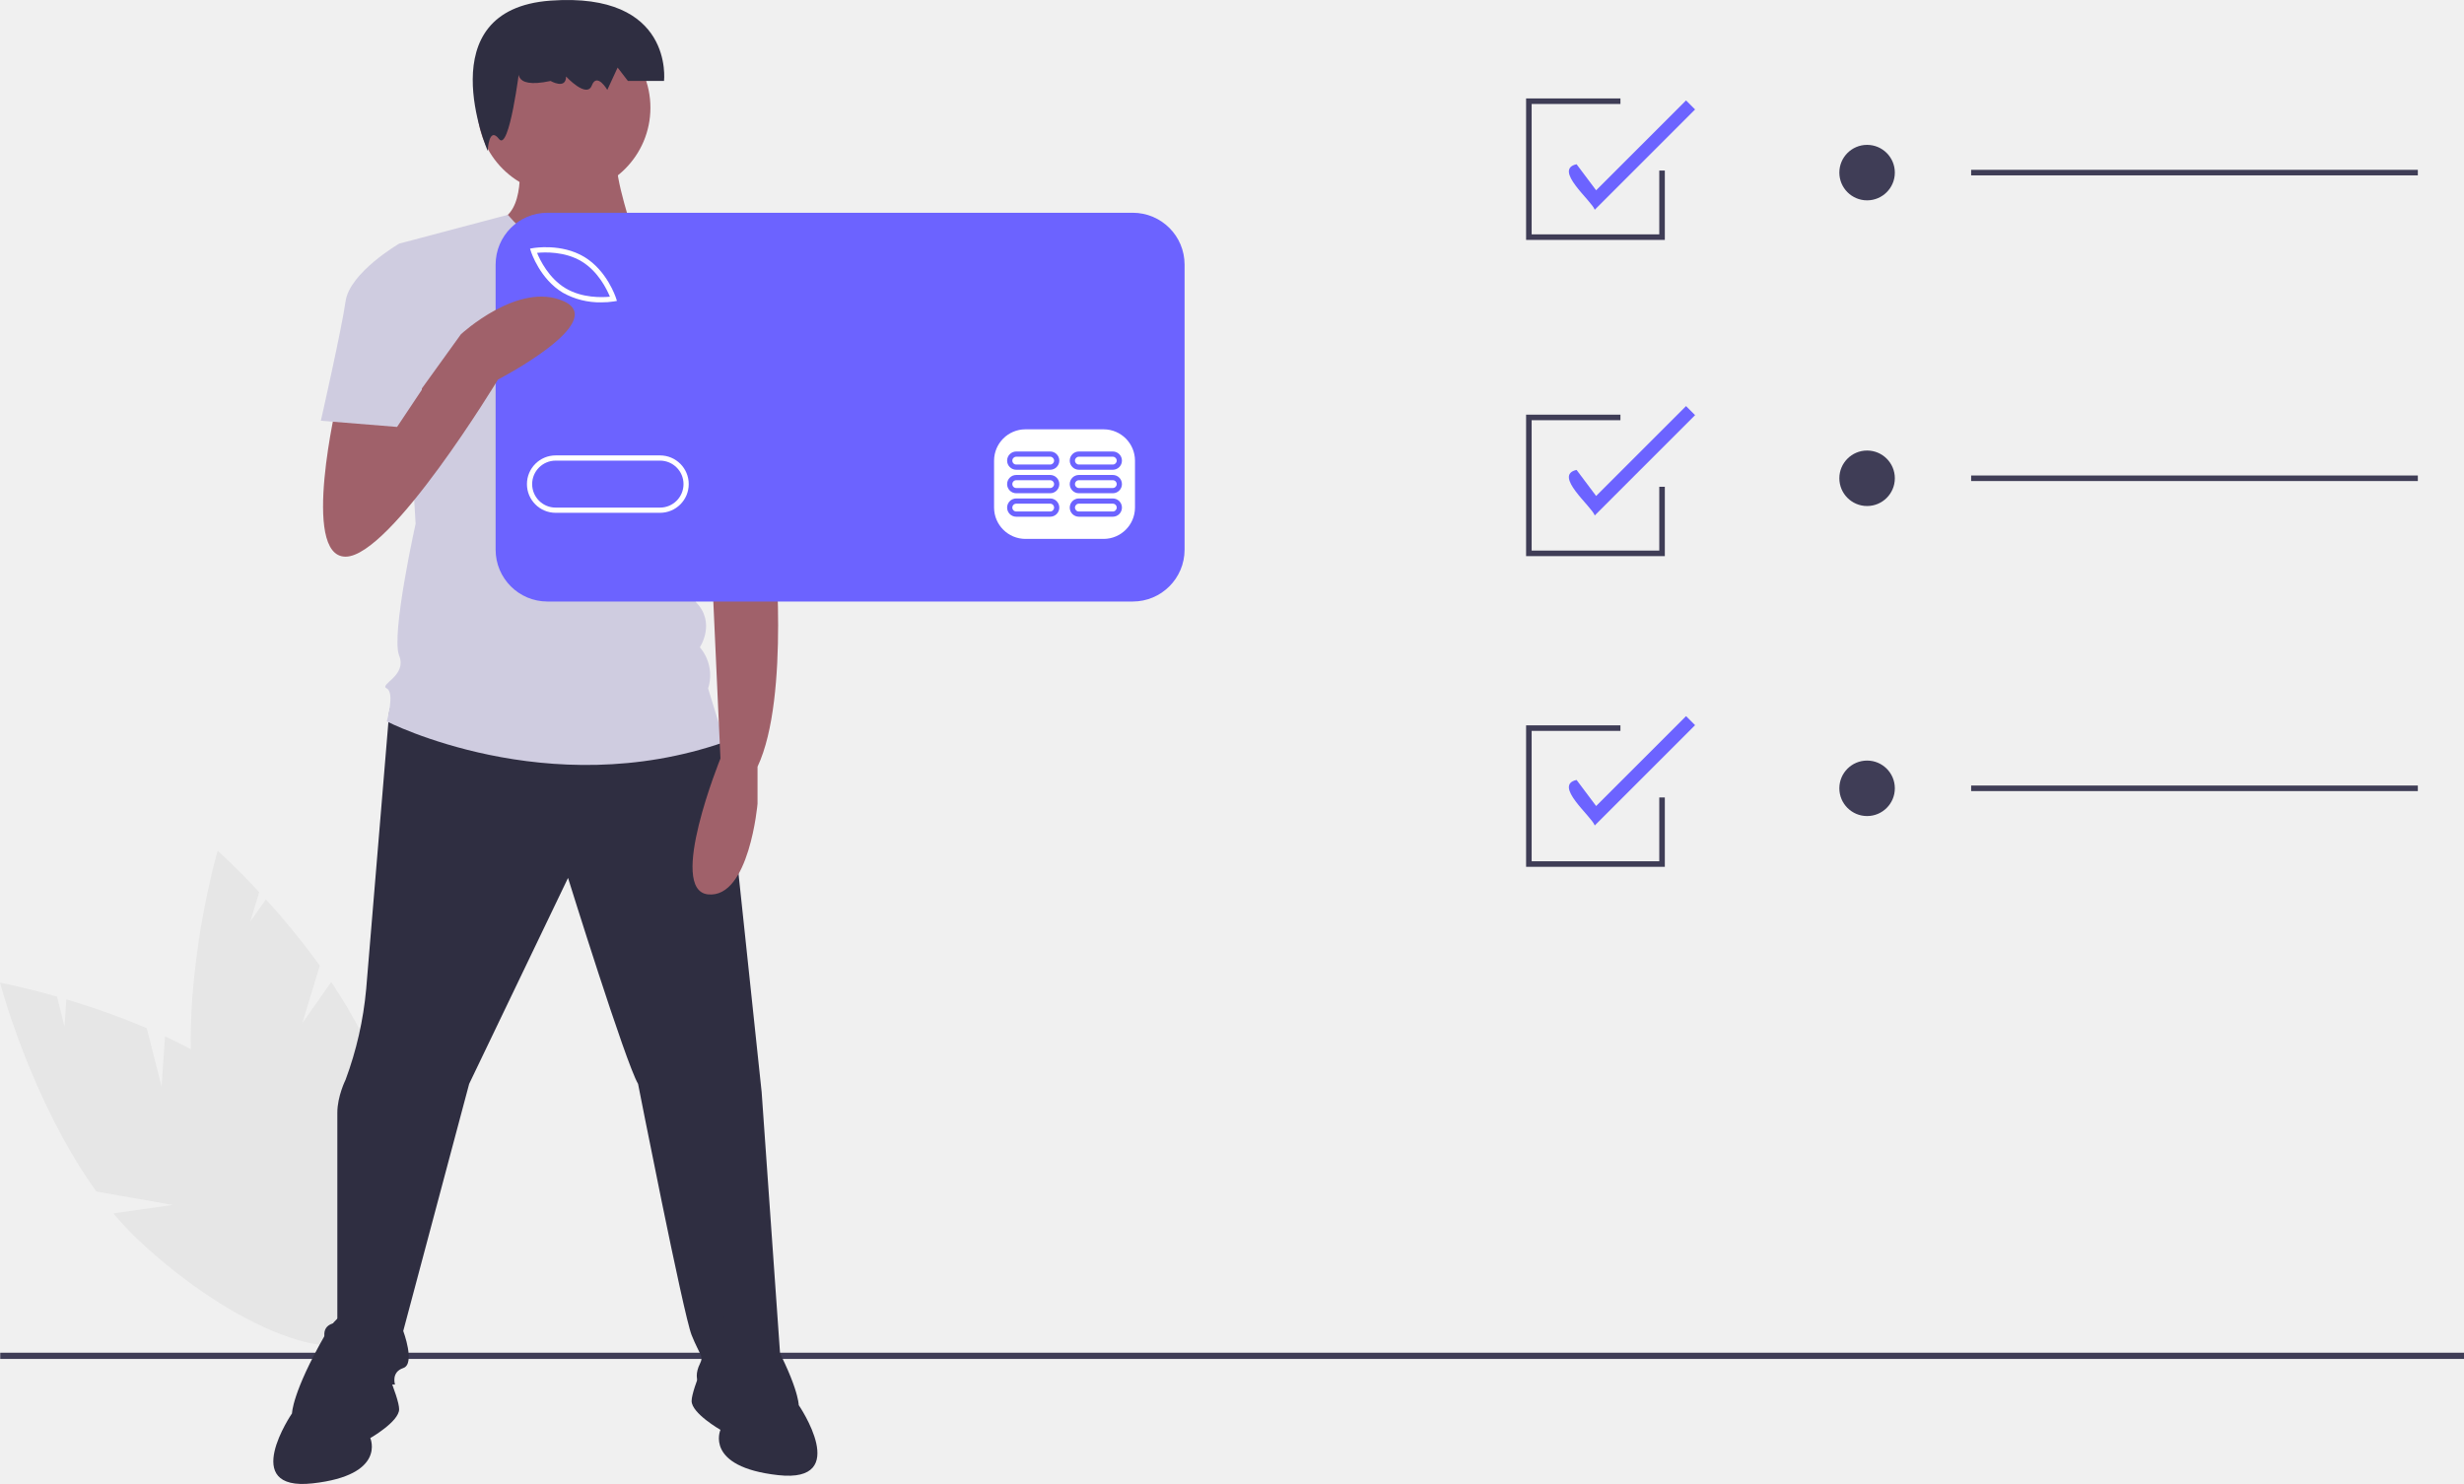
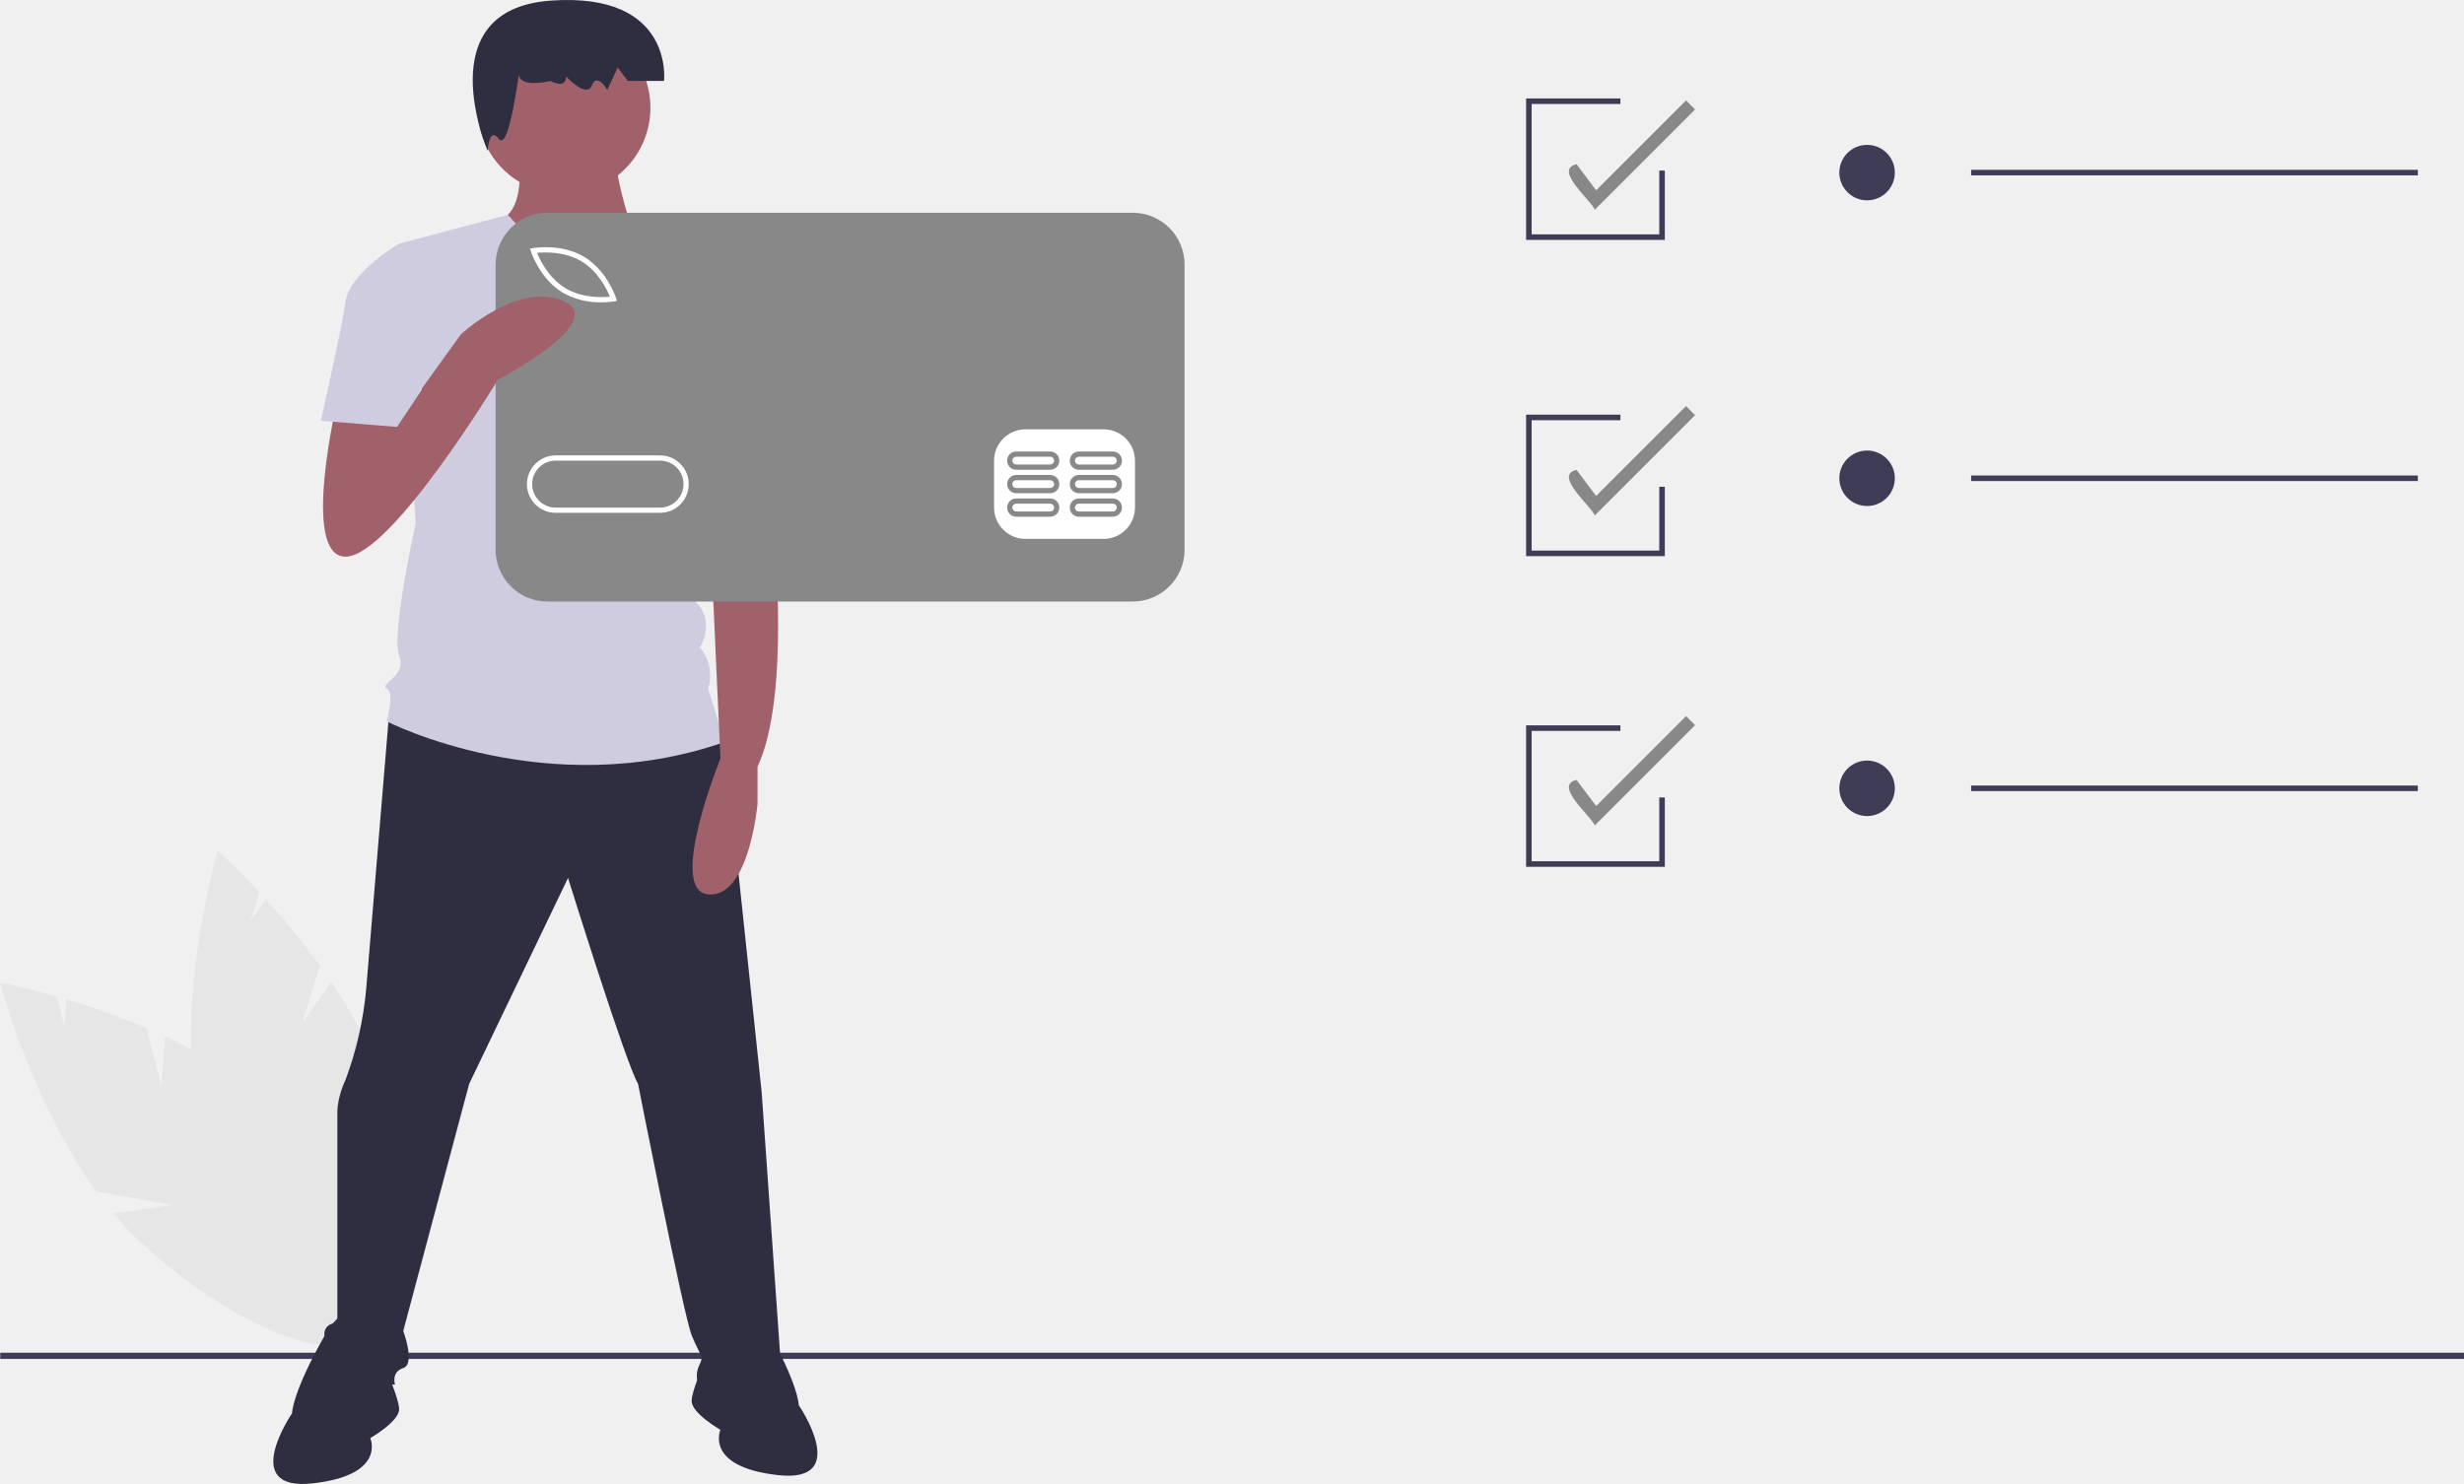
<svg xmlns="http://www.w3.org/2000/svg" id="a139742c-031f-4297-9910-0b661ecf4262" data-name="Layer 1" width="888.08" height="534.97" viewBox="0 0 888.08 534.97">
  <path d="M214.195,574.215l-5.333-21.034A273.135,273.135,0,0,0,179.884,542.785l-.673,9.775L176.48,541.791c-12.212-3.487-20.52-5.023-20.52-5.023s11.222,42.674,34.759,75.298l27.426,4.818-21.307,3.072a110.502,110.502,0,0,0,9.531,10.1c34.24,31.782,72.377,46.364,85.181,32.569s-4.573-50.742-38.813-82.524c-10.615-9.853-23.949-17.76-37.297-23.982Z" transform="translate(-155.9601 -182.5151)" fill="#e6e6e6" />
  <path d="M264.916,551.373l6.307-20.763a273.133,273.133,0,0,0-19.433-23.878l-5.629,8.02,3.229-10.631C240.739,494.823,234.421,489.214,234.421,489.214s-12.452,42.331-9.166,82.426l20.988,18.301-19.827-8.384a110.504,110.504,0,0,0,2.938,13.573c12.883,44.906,37.992,77.101,56.084,71.911s22.314-45.801,9.431-90.706c-3.994-13.921-11.322-27.582-19.531-39.809Z" transform="translate(-155.9601 -182.5151)" fill="#e6e6e6" />
  <rect x="0.08" y="487.65" width="888" height="2.241" fill="#3f3d56" />
  <path d="M296.338,438.128s-6.915,83.148-8.4,100.966a126.71,126.71,0,0,1-7.424,32.665s-2.97,5.939-2.97,11.878v75.723s-5.939,0-4.454,5.939,2.97,16.332,2.97,16.332h22.272s-1.485-4.454,2.97-5.939,0-13.363,0-13.363l23.756-89.086,35.634-74.238s20.787,66.815,25.241,74.238c0,0,16.332,83.147,19.302,90.571s4.454,7.424,2.97,10.393-1.485,5.939,0,7.424,29.695,0,29.695,0l-7.424-105.419L417.113,450.008l-68.299-20.787Z" transform="translate(-155.9601 -182.5151)" fill="#2f2e41" />
  <path d="M292.392,669.753s-7.424-26.726-19.302-5.939-11.878,28.211-11.878,28.211-19.302,28.211,7.424,25.241,20.787-16.332,20.787-16.332,10.393-5.939,10.393-10.393S292.392,669.753,292.392,669.753Z" transform="translate(-155.9601 -182.5151)" fill="#2f2e41" />
  <path d="M412.659,666.784s7.424-26.726,19.302-5.939,11.878,28.211,11.878,28.211,19.302,28.211-7.424,25.241-20.787-16.332-20.787-16.332-10.393-5.939-10.393-10.393S412.659,666.784,412.659,666.784Z" transform="translate(-155.9601 -182.5151)" fill="#2f2e41" />
  <path d="M342.874,237.686s2.97,19.302-5.939,23.756,19.302,20.787,26.726,20.787S384.448,267.381,384.448,267.381s-7.424-22.272-5.939-26.726Z" transform="translate(-155.9601 -182.5151)" fill="#a0616a" />
  <circle cx="203.247" cy="38.838" r="31.18" fill="#a0616a" />
  <path d="M420.082,285.198l-37.118-22.489s-21.119,23.973-43.967-2.752l-39.181,10.393,5.939,100.964s-8.909,40.089-5.939,47.513-7.424,10.393-4.454,11.878,0,11.878,0,11.878,57.906,29.695,121.751,7.424l-5.939-19.302a15.58,15.58,0,0,0-2.97-14.848s5.939-8.909-1.485-16.332c0,0,2.97-13.363-4.454-19.302l-1.485-20.787,4.454-10.393Z" transform="translate(-155.9601 -182.5151)" fill="#cfcce0" />
  <path d="M343.25,206.875s-3.717,8.045,11.152,4.827c0,0,5.576,3.218,5.576-1.609,0,0,7.435,8.045,9.293,3.218s5.576,1.609,5.576,1.609l3.717-8.045,3.717,4.827H395.292s3.717-32.179-40.89-28.961-22.663,54.202-22.663,54.202.359-9.152,4.077-4.325S343.25,206.875,343.25,206.875Z" transform="translate(-155.9601 -182.5151)" fill="#2f2e41" />
  <path d="M433.445,344.589l1.485,31.18s5.939,57.906-5.939,83.147v13.363s-2.97,34.15-17.817,32.665,4.454-48.997,4.454-48.997l-2.97-65.33L409.689,353.498Z" transform="translate(-155.9601 -182.5151)" fill="#a0616a" />
  <path d="M403.75,286.683l14.811-2.406a72.313,72.313,0,0,1,20.823,38.041c4.454,23.756,5.939,28.211,5.939,28.211L409.689,359.437l-19.302-37.119Z" transform="translate(-155.9601 -182.5151)" fill="#cfcce0" />
  <rect x="184.017" y="87.223" width="234.311" height="116.395" fill="#fff" />
-   <path d="M365.562,276.738c-6.02-3.62-13.278-3.344-16.037-3.067,1.051,2.565,4.204,9.109,10.223,12.731,6.034,3.629,13.283,3.344,16.038,3.07C374.736,286.907,371.583,280.361,365.562,276.738Z" transform="translate(-155.9601 -182.5151)" fill="#6c63ff" />
-   <path d="M393.849,348.571H356.226a8.465,8.465,0,1,0,0,16.931h37.624a8.465,8.465,0,1,0,0-16.931Z" transform="translate(-155.9601 -182.5151)" fill="#6c63ff" />
-   <path d="M564.221,259.215H353.278A18.686,18.686,0,0,0,334.592,277.901V380.677a18.686,18.686,0,0,0,18.686,18.686H564.221a18.686,18.686,0,0,0,18.686-18.686V277.901A18.686,18.686,0,0,0,564.221,259.215ZM348.059,271.961c.417-.075,10.294-1.756,18.473,3.165,8.179,4.921,11.321,14.436,11.451,14.838l.331,1.026-1.061.188a28.175,28.175,0,0,1-4.578.336,27.256,27.256,0,0,1-13.896-3.502c-8.179-4.92-11.321-14.435-11.45-14.837l-.331-1.026Zm45.79,95.421H356.226a10.346,10.346,0,0,1,0-20.693h37.624a10.346,10.346,0,1,1,0,20.693Zm171.187-1.881a11.32,11.32,0,0,1-11.287,11.287H525.531a11.32,11.32,0,0,1-11.287-11.287V348.571a11.32,11.32,0,0,1,11.287-11.287h28.218a11.32,11.32,0,0,1,11.287,11.287Z" transform="translate(-155.9601 -182.5151)" fill="#6c63ff" />
-   <path d="M534.467,362.209H522.239a3.292,3.292,0,0,0,0,6.584H534.467a3.292,3.292,0,0,0,0-6.584Zm0,4.703H522.239a1.411,1.411,0,1,1,0-2.822H534.467a1.411,1.411,0,0,1,0,2.822Z" transform="translate(-155.9601 -182.5151)" fill="#6c63ff" />
-   <path d="M557.041,362.209H544.813a3.292,3.292,0,0,0,0,6.584h12.228a3.292,3.292,0,0,0,0-6.584Zm0,4.703H544.813a1.411,1.411,0,1,1,0-2.822h12.228a1.411,1.411,0,0,1,0,2.822Z" transform="translate(-155.9601 -182.5151)" fill="#6c63ff" />
-   <path d="M534.467,353.744H522.239a3.292,3.292,0,0,0,0,6.584H534.467a3.292,3.292,0,0,0,0-6.584Zm0,4.703H522.239a1.411,1.411,0,1,1,0-2.822H534.467a1.411,1.411,0,1,1,0,2.822Z" transform="translate(-155.9601 -182.5151)" fill="#6c63ff" />
-   <path d="M557.041,353.744H544.813a3.292,3.292,0,0,0,0,6.584h12.228a3.292,3.292,0,0,0,0-6.584Zm0,4.703H544.813a1.411,1.411,0,1,1,0-2.822h12.228a1.411,1.411,0,1,1,0,2.822Z" transform="translate(-155.9601 -182.5151)" fill="#6c63ff" />
-   <path d="M534.467,345.279H522.239a3.292,3.292,0,0,0,0,6.584H534.467a3.292,3.292,0,0,0,0-6.584Zm0,4.703H522.239a1.411,1.411,0,1,1,0-2.822H534.467a1.411,1.411,0,0,1,0,2.822Z" transform="translate(-155.9601 -182.5151)" fill="#6c63ff" />
-   <path d="M557.041,345.279H544.813a3.292,3.292,0,0,0,0,6.584h12.228a3.292,3.292,0,0,0,0-6.584Zm0,4.703H544.813a1.411,1.411,0,1,1,0-2.822h12.228a1.411,1.411,0,0,1,0,2.822Z" transform="translate(-155.9601 -182.5151)" fill="#6c63ff" />
+   <path d="M365.562,276.738c-6.02-3.62-13.278-3.344-16.037-3.067,1.051,2.565,4.204,9.109,10.223,12.731,6.034,3.629,13.283,3.344,16.038,3.07C374.736,286.907,371.583,280.361,365.562,276.738Z" transform="translate(-155.9601 -182.5151)" fill="#888888" />
+   <path d="M393.849,348.571H356.226a8.465,8.465,0,1,0,0,16.931h37.624a8.465,8.465,0,1,0,0-16.931Z" transform="translate(-155.9601 -182.5151)" fill="#888888" />
+   <path d="M564.221,259.215H353.278A18.686,18.686,0,0,0,334.592,277.901V380.677a18.686,18.686,0,0,0,18.686,18.686H564.221a18.686,18.686,0,0,0,18.686-18.686V277.901A18.686,18.686,0,0,0,564.221,259.215ZM348.059,271.961c.417-.075,10.294-1.756,18.473,3.165,8.179,4.921,11.321,14.436,11.451,14.838l.331,1.026-1.061.188a28.175,28.175,0,0,1-4.578.336,27.256,27.256,0,0,1-13.896-3.502c-8.179-4.92-11.321-14.435-11.45-14.837l-.331-1.026Zm45.79,95.421H356.226a10.346,10.346,0,0,1,0-20.693h37.624a10.346,10.346,0,1,1,0,20.693Zm171.187-1.881a11.32,11.32,0,0,1-11.287,11.287H525.531a11.32,11.32,0,0,1-11.287-11.287V348.571a11.32,11.32,0,0,1,11.287-11.287h28.218a11.32,11.32,0,0,1,11.287,11.287Z" transform="translate(-155.9601 -182.5151)" fill="#888888" />
+   <path d="M534.467,362.209H522.239a3.292,3.292,0,0,0,0,6.584H534.467a3.292,3.292,0,0,0,0-6.584Zm0,4.703H522.239a1.411,1.411,0,1,1,0-2.822H534.467a1.411,1.411,0,0,1,0,2.822Z" transform="translate(-155.9601 -182.5151)" fill="#888888" />
+   <path d="M557.041,362.209H544.813a3.292,3.292,0,0,0,0,6.584h12.228a3.292,3.292,0,0,0,0-6.584Zm0,4.703H544.813a1.411,1.411,0,1,1,0-2.822h12.228a1.411,1.411,0,0,1,0,2.822Z" transform="translate(-155.9601 -182.5151)" fill="#888888" />
+   <path d="M534.467,353.744H522.239a3.292,3.292,0,0,0,0,6.584H534.467a3.292,3.292,0,0,0,0-6.584Zm0,4.703H522.239a1.411,1.411,0,1,1,0-2.822H534.467a1.411,1.411,0,1,1,0,2.822Z" transform="translate(-155.9601 -182.5151)" fill="#888888" />
+   <path d="M557.041,353.744H544.813a3.292,3.292,0,0,0,0,6.584h12.228a3.292,3.292,0,0,0,0-6.584Zm0,4.703H544.813a1.411,1.411,0,1,1,0-2.822h12.228a1.411,1.411,0,1,1,0,2.822Z" transform="translate(-155.9601 -182.5151)" fill="#888888" />
+   <path d="M534.467,345.279H522.239a3.292,3.292,0,0,0,0,6.584H534.467a3.292,3.292,0,0,0,0-6.584Zm0,4.703H522.239a1.411,1.411,0,1,1,0-2.822H534.467a1.411,1.411,0,0,1,0,2.822Z" transform="translate(-155.9601 -182.5151)" fill="#888888" />
+   <path d="M557.041,345.279H544.813a3.292,3.292,0,0,0,0,6.584h12.228a3.292,3.292,0,0,0,0-6.584Zm0,4.703H544.813a1.411,1.411,0,1,1,0-2.822h12.228a1.411,1.411,0,0,1,0,2.822Z" transform="translate(-155.9601 -182.5151)" fill="#888888" />
  <path d="M277.545,326.772s-13.363,56.421,2.97,56.421,54.936-63.845,54.936-63.845,40.089-20.787,23.756-28.211-37.119,11.878-37.119,11.878l-23.985,33.3-1.256-16.967Z" transform="translate(-155.9601 -182.5151)" fill="#a0616a" />
  <path d="M308.725,279.259l-8.909-8.909s-17.817,10.393-19.302,20.787-8.909,43.058-8.909,43.058l27.468,2.227,8.909-13.363Z" transform="translate(-155.9601 -182.5151)" fill="#cfcce0" />
-   <path d="M730.743,258.138c-1.119-3.303-15.145-14.53-6.55-16.417l7.049,9.399,32.407-32.406,3.259,3.259Z" transform="translate(-155.9601 -182.5151)" fill="#6c63ff" />
-   <path d="M730.743,368.332c-1.119-3.303-15.145-14.53-6.55-16.417l7.049,9.399,32.407-32.406,3.259,3.259Z" transform="translate(-155.9601 -182.5151)" fill="#6c63ff" />
-   <path d="M730.743,480.1c-1.119-3.303-15.145-14.53-6.55-16.417l7.049,9.399,32.407-32.406,3.259,3.259Z" transform="translate(-155.9601 -182.5151)" fill="#6c63ff" />
+   <path d="M730.743,258.138c-1.119-3.303-15.145-14.53-6.55-16.417l7.049,9.399,32.407-32.406,3.259,3.259Z" transform="translate(-155.9601 -182.5151)" fill="#888888" />
+   <path d="M730.743,368.332c-1.119-3.303-15.145-14.53-6.55-16.417l7.049,9.399,32.407-32.406,3.259,3.259Z" transform="translate(-155.9601 -182.5151)" fill="#888888" />
+   <path d="M730.743,480.1c-1.119-3.303-15.145-14.53-6.55-16.417l7.049,9.399,32.407-32.406,3.259,3.259Z" transform="translate(-155.9601 -182.5151)" fill="#888888" />
  <circle cx="672.941" cy="62.223" r="10" fill="#3f3d56" />
  <rect x="710.441" y="61.223" width="161" height="2" fill="#3f3d56" />
  <circle cx="672.941" cy="172.417" r="10" fill="#3f3d56" />
  <rect x="710.441" y="171.417" width="161" height="2" fill="#3f3d56" />
  <circle cx="672.941" cy="284.185" r="10" fill="#3f3d56" />
  <rect x="710.441" y="283.185" width="161" height="2" fill="#3f3d56" />
  <polygon points="600.04 312.485 550.04 312.485 550.04 261.485 584.04 261.485 584.04 263.485 552.04 263.485 552.04 310.485 598.04 310.485 598.04 287.485 600.04 287.485 600.04 312.485" fill="#3f3d56" />
  <polygon points="600.04 200.485 550.04 200.485 550.04 149.485 584.04 149.485 584.04 151.485 552.04 151.485 552.04 198.485 598.04 198.485 598.04 175.485 600.04 175.485 600.04 200.485" fill="#3f3d56" />
  <polygon points="600.04 86.485 550.04 86.485 550.04 35.485 584.04 35.485 584.04 37.485 552.04 37.485 552.04 84.485 598.04 84.485 598.04 61.485 600.04 61.485 600.04 86.485" fill="#3f3d56" />
</svg>
